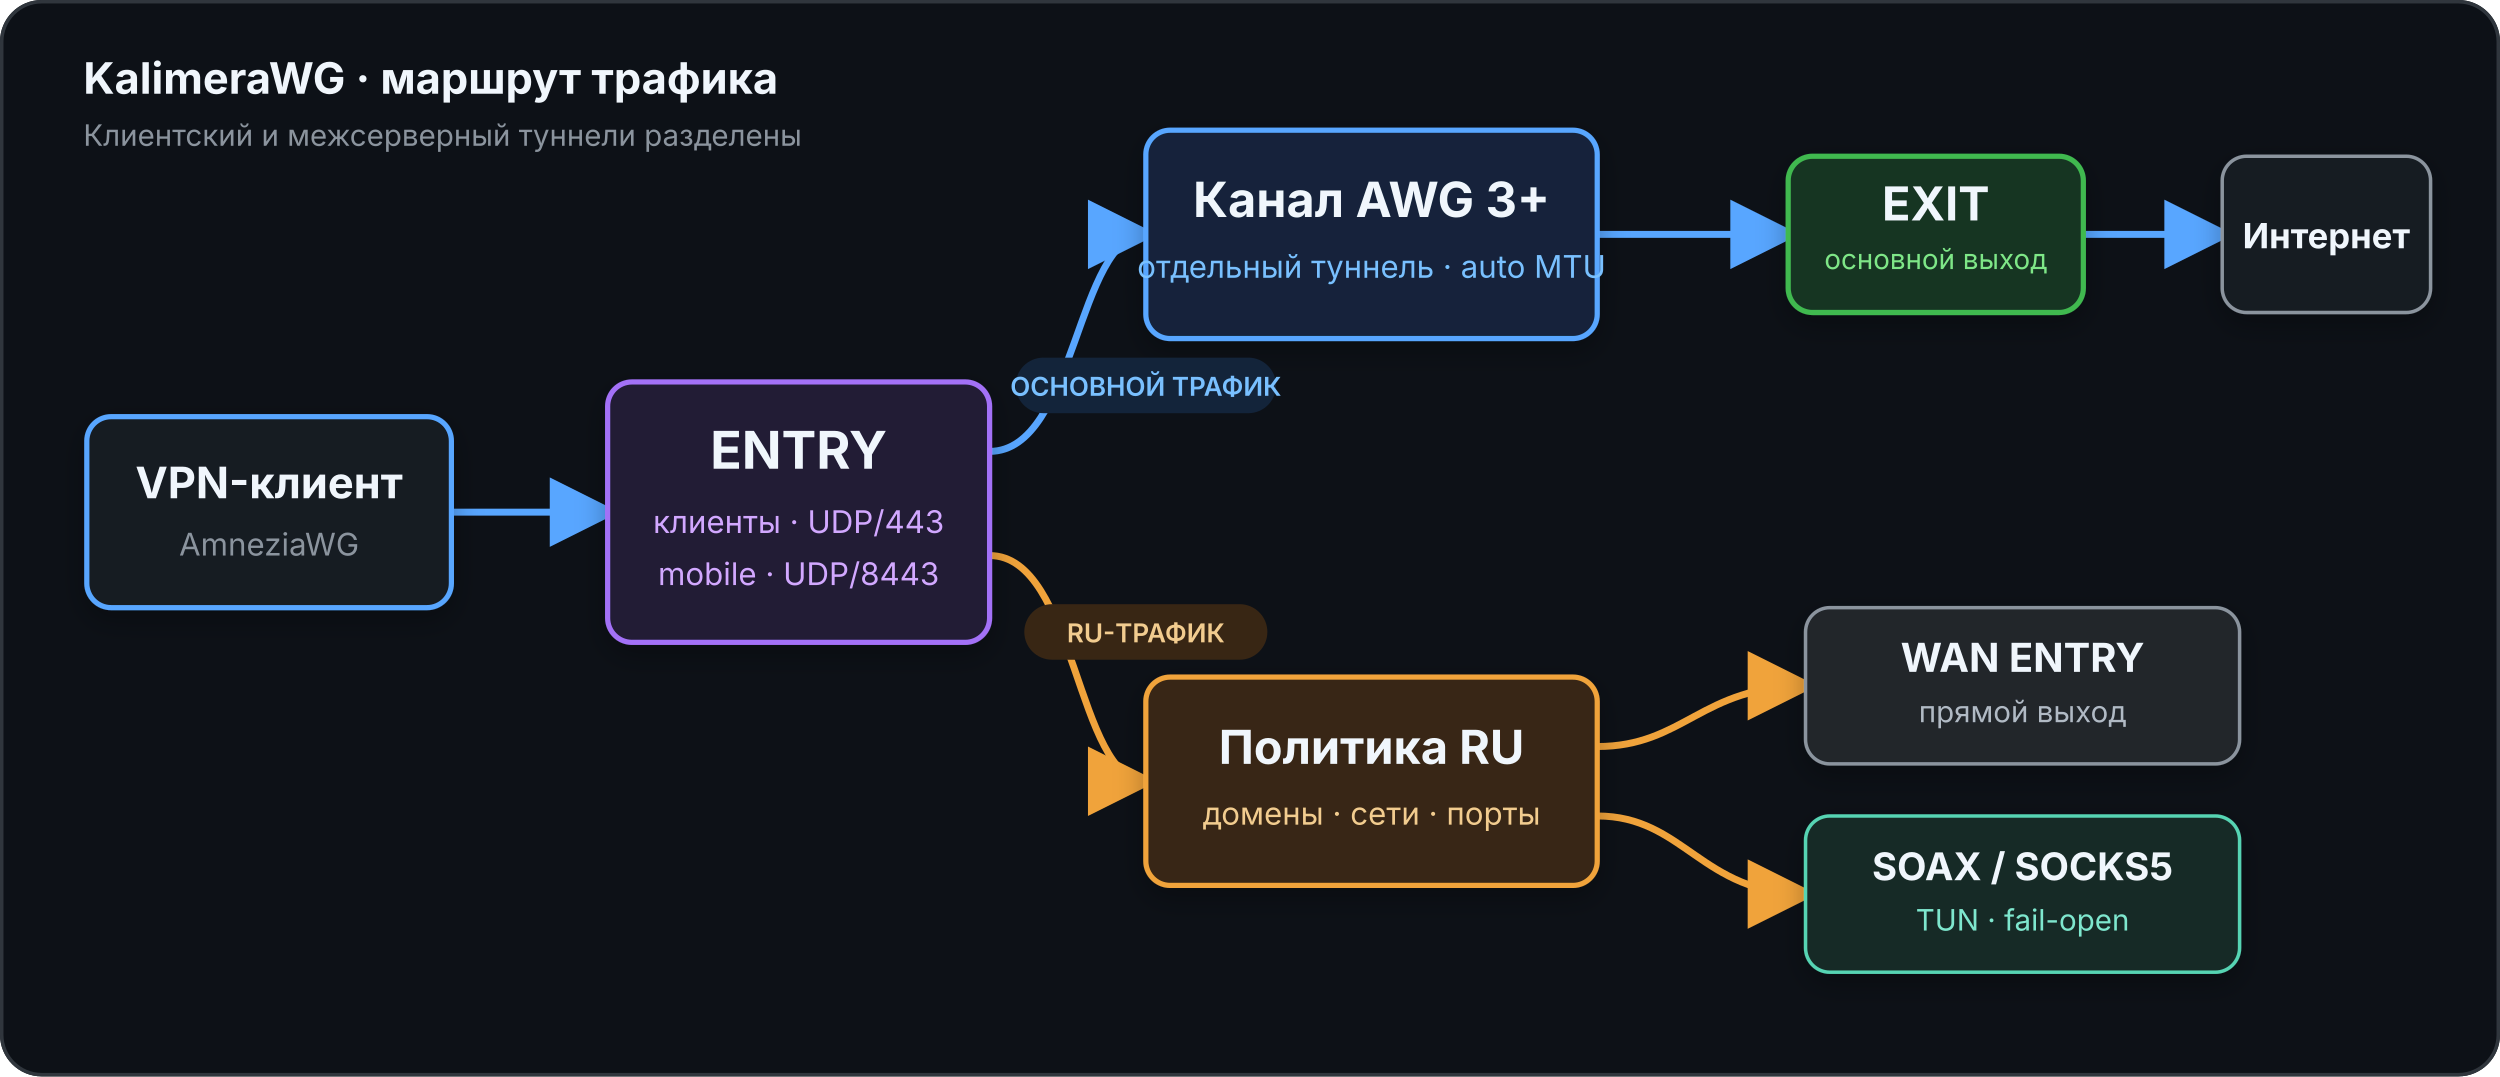
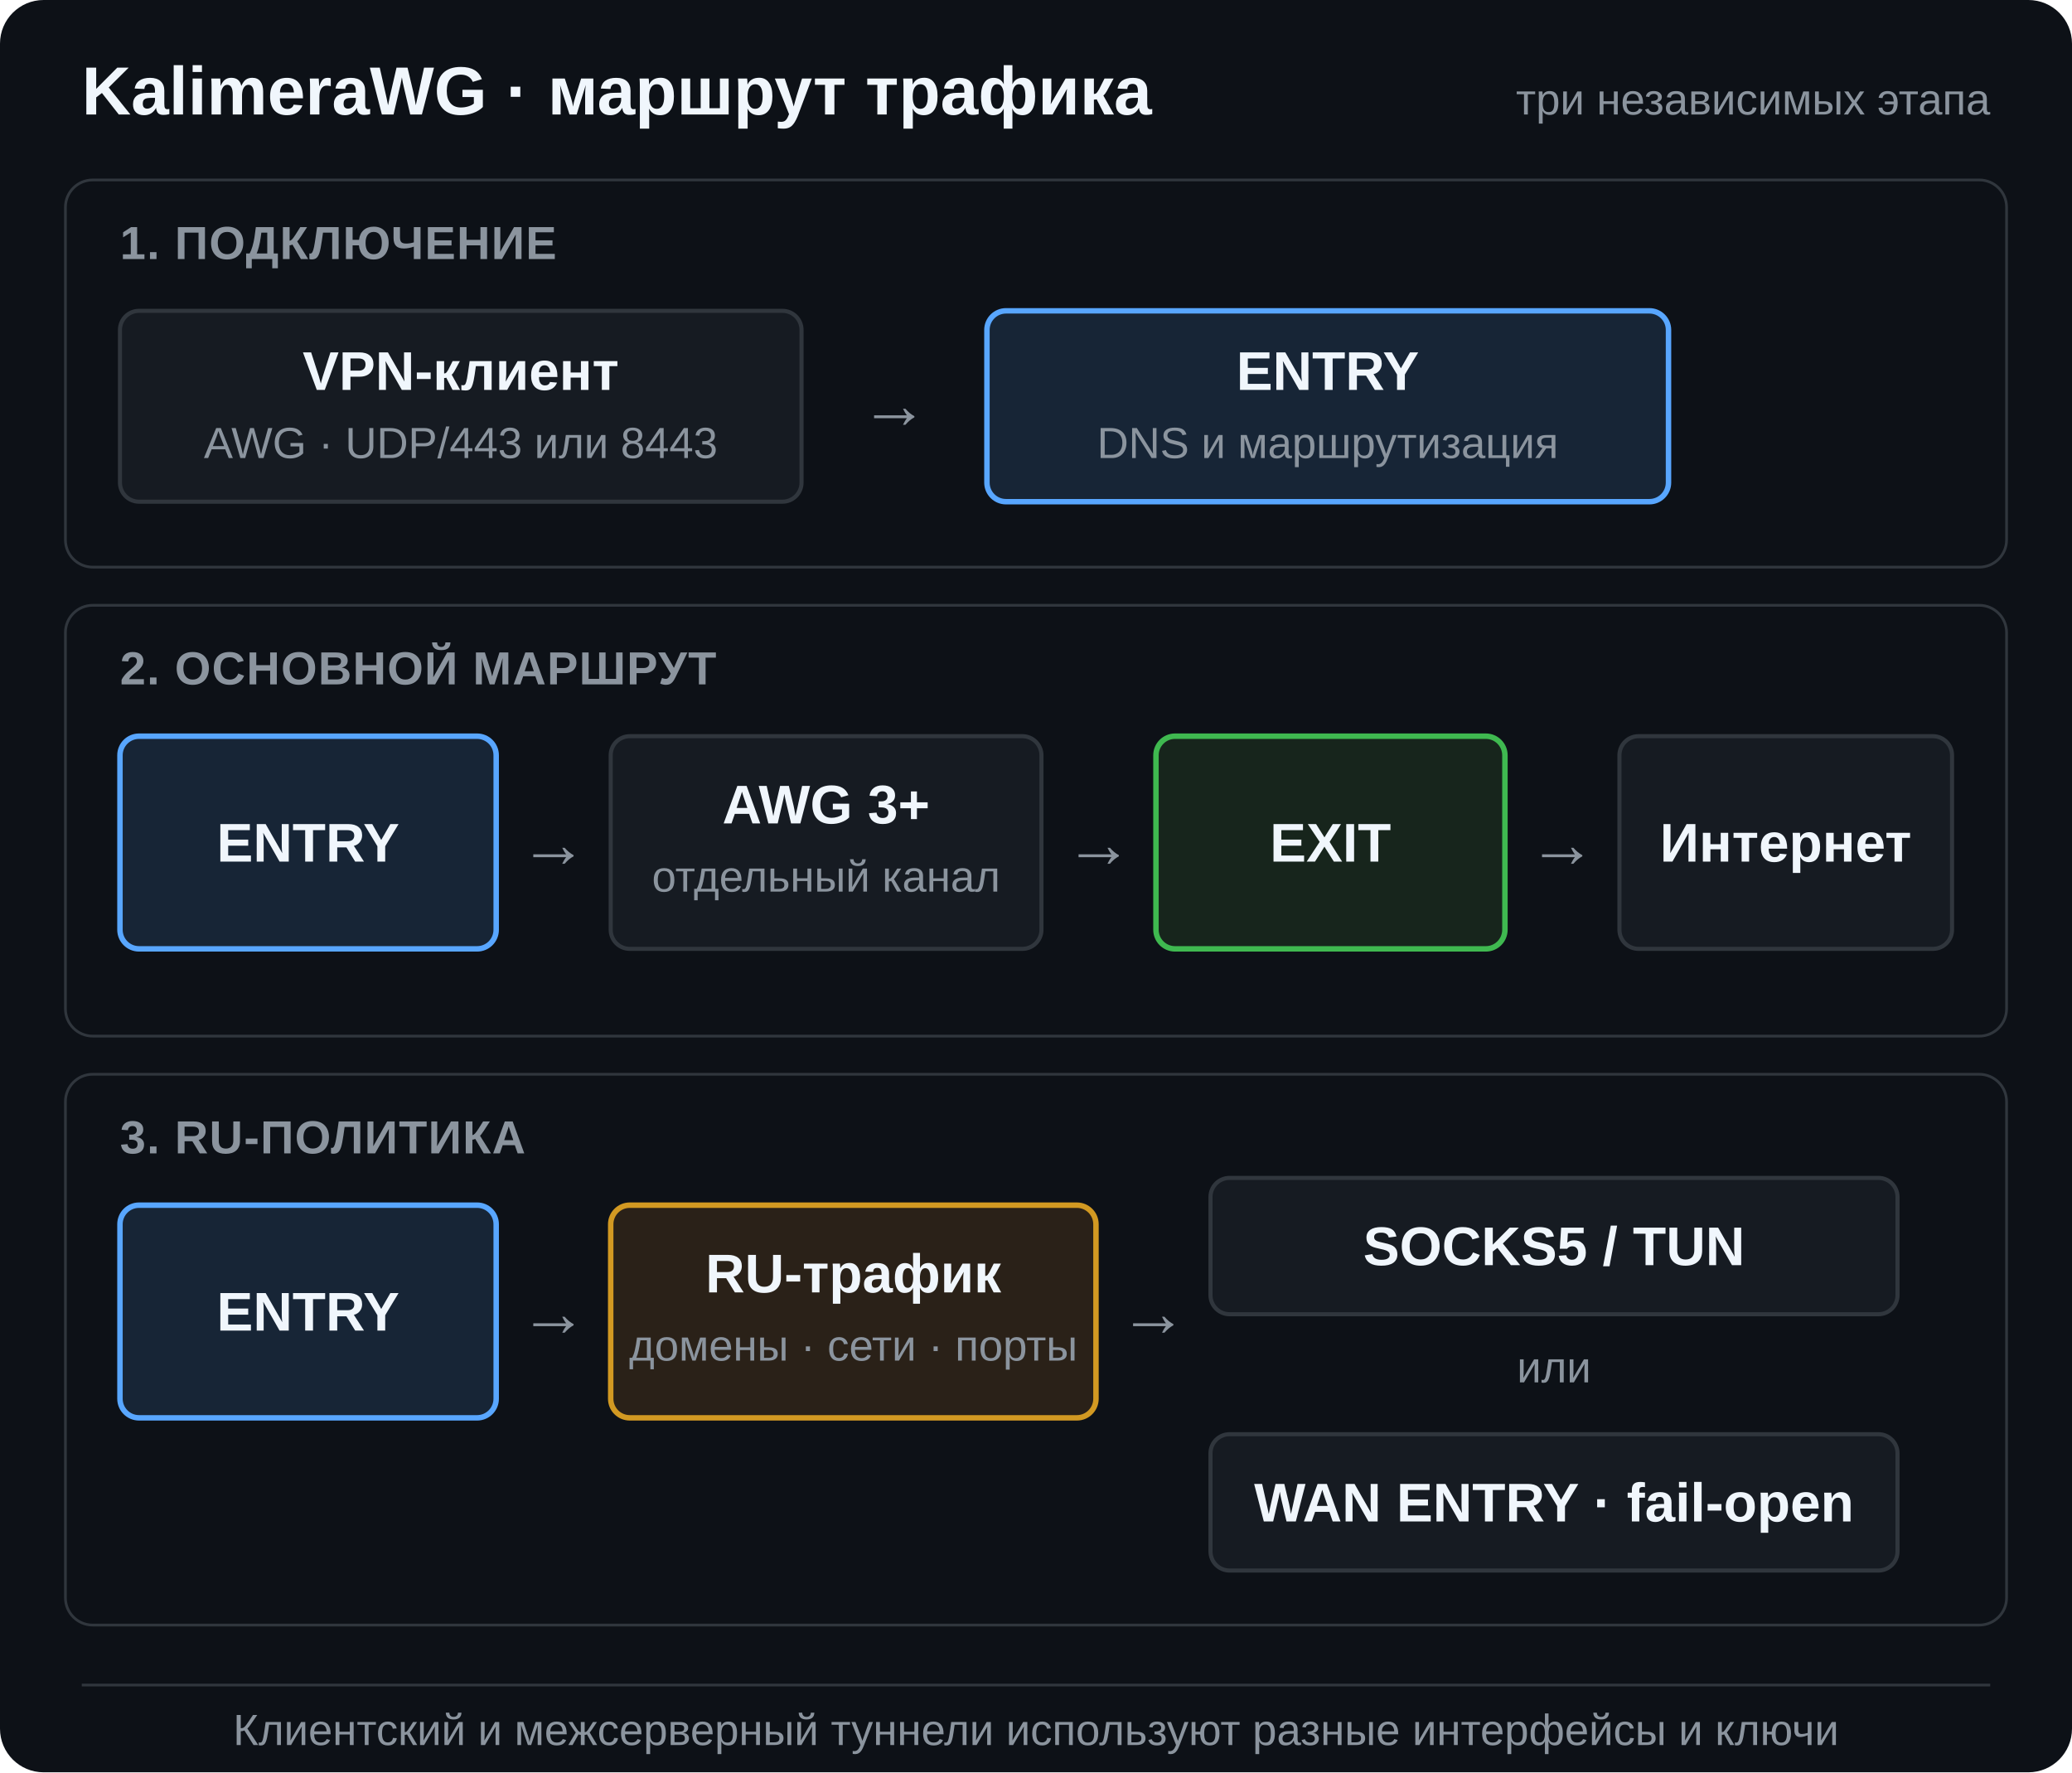
- <svg xmlns="http://www.w3.org/2000/svg" width="1440" height="620" viewBox="0 0 1440 620" role="img" aria-labelledby="title desc">
-   <defs>
-     <filter id="shadow" x="-20%" y="-20%" width="140%" height="140%">
-       <feDropShadow dx="0" dy="6" stdDeviation="8" flood-color="#000000" flood-opacity="0.28" />
-     </filter>
-     <marker id="arrow-blue" viewBox="0 0 12 12" refX="10" refY="6" markerWidth="10" markerHeight="10" orient="auto-start-reverse">
-       <path d="M 0 0 L 12 6 L 0 12 z" fill="#58a6ff" />
-     </marker>
-     <marker id="arrow-orange" viewBox="0 0 12 12" refX="10" refY="6" markerWidth="10" markerHeight="10" orient="auto-start-reverse">
-       <path d="M 0 0 L 12 6 L 0 12 z" fill="#f0a33b" />
-     </marker>
-   </defs>
-   <rect width="1440" height="620" rx="24" fill="#0d1117" />
-   <rect x="1" y="1" width="1438" height="618" rx="23" fill="none" stroke="#30363d" stroke-width="2" />
-   <text x="48" y="54" fill="#f0f6fc" font-family="Inter, Segoe UI, Arial, sans-serif" font-size="25" font-weight="700">KalimeraWG · маршрут трафика</text>
-   <text x="48" y="84" fill="#8b949e" font-family="Inter, Segoe UI, Arial, sans-serif" font-size="17">Клиентский и межсерверный туннели разделены</text>
-   <path d="M 260 295 H 350" fill="none" stroke="#58a6ff" stroke-width="4" marker-end="url(#arrow-blue)" />
-   <path d="M 570 260 C 620 260 620 135 660 135" fill="none" stroke="#58a6ff" stroke-width="4" marker-end="url(#arrow-blue)" />
-   <path d="M 920 135 H 1030" fill="none" stroke="#58a6ff" stroke-width="4" marker-end="url(#arrow-blue)" />
-   <path d="M 1200 135 H 1280" fill="none" stroke="#58a6ff" stroke-width="4" marker-end="url(#arrow-blue)" />
-   <path d="M 570 320 C 620 320 620 450 660 450" fill="none" stroke="#f0a33b" stroke-width="4" marker-end="url(#arrow-orange)" />
-   <path d="M 920 430 C 970 430 980 395 1040 395" fill="none" stroke="#f0a33b" stroke-width="4" marker-end="url(#arrow-orange)" />
-   <path d="M 920 470 C 970 470 980 515 1040 515" fill="none" stroke="#f0a33b" stroke-width="4" marker-end="url(#arrow-orange)" />
-   <g filter="url(#shadow)">
-     <rect x="50" y="240" width="210" height="110" rx="14" fill="#161b22" stroke="#58a6ff" stroke-width="3" />
-     <text x="155" y="287" text-anchor="middle" fill="#f0f6fc" font-family="Inter, Segoe UI, Arial, sans-serif" font-size="25" font-weight="700">VPN-клиент</text>
-     <text x="155" y="320" text-anchor="middle" fill="#8b949e" font-family="Inter, Segoe UI, Arial, sans-serif" font-size="18">AmneziaWG</text>
-     <rect x="350" y="220" width="220" height="150" rx="14" fill="#211a36" stroke="#a371f7" stroke-width="3" />
-     <text x="460" y="270" text-anchor="middle" fill="#f0f6fc" font-family="Inter, Segoe UI, Arial, sans-serif" font-size="30" font-weight="700">ENTRY</text>
-     <text x="460" y="307" text-anchor="middle" fill="#d2a8ff" font-family="Inter, Segoe UI, Arial, sans-serif" font-size="18">клиенты · UDP/443</text>
-     <text x="460" y="337" text-anchor="middle" fill="#d2a8ff" font-family="Inter, Segoe UI, Arial, sans-serif" font-size="18">mobile · UDP/8443</text>
-     <rect x="660" y="75" width="260" height="120" rx="14" fill="#13243a" stroke="#58a6ff" stroke-width="3" />
-     <text x="790" y="125" text-anchor="middle" fill="#f0f6fc" font-family="Inter, Segoe UI, Arial, sans-serif" font-size="28" font-weight="700">Канал AWG 3+</text>
-     <text x="790" y="160" text-anchor="middle" fill="#79c0ff" font-family="Inter, Segoe UI, Arial, sans-serif" font-size="18">отдельный туннель · auto MTU</text>
-     <rect x="1030" y="90" width="170" height="90" rx="14" fill="#173523" stroke="#3fb950" stroke-width="3" />
-     <text x="1115" y="127" text-anchor="middle" fill="#f0f6fc" font-family="Inter, Segoe UI, Arial, sans-serif" font-size="27" font-weight="700">EXIT</text>
-     <text x="1115" y="155" text-anchor="middle" fill="#7ee787" font-family="Inter, Segoe UI, Arial, sans-serif" font-size="16">основной выход</text>
-     <rect x="1280" y="90" width="120" height="90" rx="14" fill="#161b22" stroke="#8b949e" stroke-width="2" />
-     <text x="1340" y="143" text-anchor="middle" fill="#f0f6fc" font-family="Inter, Segoe UI, Arial, sans-serif" font-size="20" font-weight="700">Интернет</text>
-     <rect x="660" y="390" width="260" height="120" rx="14" fill="#382614" stroke="#f0a33b" stroke-width="3" />
-     <text x="790" y="440" text-anchor="middle" fill="#f0f6fc" font-family="Inter, Segoe UI, Arial, sans-serif" font-size="27" font-weight="700">Политика RU</text>
-     <text x="790" y="475" text-anchor="middle" fill="#f2cc8f" font-family="Inter, Segoe UI, Arial, sans-serif" font-size="18">домены · сети · порты</text>
-     <rect x="1040" y="350" width="250" height="90" rx="14" fill="#20252b" stroke="#8b949e" stroke-width="2" />
-     <text x="1165" y="387" text-anchor="middle" fill="#f0f6fc" font-family="Inter, Segoe UI, Arial, sans-serif" font-size="23" font-weight="700">WAN ENTRY</text>
-     <text x="1165" y="416" text-anchor="middle" fill="#b1bac4" font-family="Inter, Segoe UI, Arial, sans-serif" font-size="17">прямой выход</text>
-     <rect x="1040" y="470" width="250" height="90" rx="14" fill="#182b27" stroke="#56d4b3" stroke-width="2" />
-     <text x="1165" y="507" text-anchor="middle" fill="#f0f6fc" font-family="Inter, Segoe UI, Arial, sans-serif" font-size="22" font-weight="700">SOAX / SOCKS5</text>
-     <text x="1165" y="536" text-anchor="middle" fill="#7ee7ce" font-family="Inter, Segoe UI, Arial, sans-serif" font-size="17">TUN · fail-open</text>
-   </g>
-   <rect x="585" y="206" width="150" height="32" rx="16" fill="#13243a" />
-   <text x="660" y="228" text-anchor="middle" fill="#79c0ff" font-family="Inter, Segoe UI, Arial, sans-serif" font-size="15" font-weight="600">ОСНОВНОЙ ТРАФИК</text>
-   <rect x="590" y="348" width="140" height="32" rx="16" fill="#382614" />
-   <text x="660" y="370" text-anchor="middle" fill="#f2cc8f" font-family="Inter, Segoe UI, Arial, sans-serif" font-size="15" font-weight="600">RU-ТРАФИК</text>
+ <svg xmlns="http://www.w3.org/2000/svg" width="760" height="650" viewBox="0 0 760 650" role="img" aria-labelledby="title desc">
+   <style>
+     text { font-family: -apple-system, BlinkMacSystemFont, "Segoe UI", Arial, sans-serif; }
+     .title { fill: #f0f6fc; font-size: 25px; font-weight: 600; }
+     .section { fill: #8b949e; font-size: 17px; font-weight: 600; letter-spacing: .4px; }
+     .label { fill: #f0f6fc; font-size: 20px; font-weight: 600; }
+     .detail { fill: #8b949e; font-size: 16px; }
+     .arrow { fill: #8b949e; font-size: 25px; }
+     .node { fill: #161b22; stroke: #30363d; stroke-width: 1.5; }
+     .core { fill: #172536; stroke: #58a6ff; stroke-width: 2; }
+     .route { fill: #2a2118; stroke: #d29922; stroke-width: 2; }
+     .exit { fill: #17251c; stroke: #3fb950; stroke-width: 2; }
+     .module { fill: none; stroke: #30363d; stroke-width: 1; }
+     .divider { stroke: #30363d; stroke-width: 1; }
+   </style>
+   <rect width="760" height="650" rx="16" fill="#0d1117" />
+   <text x="30" y="42" class="title">KalimeraWG · маршрут трафика</text>
+   <text x="730" y="42" text-anchor="end" class="detail">три независимых этапа</text>
+   <rect x="24" y="66" width="712" height="142" rx="10" class="module" />
+   <text x="44" y="95" class="section">1. ПОДКЛЮЧЕНИЕ</text>
+   <rect x="44" y="114" width="250" height="70" rx="7" class="node" />
+   <text x="169" y="143" text-anchor="middle" class="label">VPN-клиент</text>
+   <text x="169" y="168" text-anchor="middle" class="detail">AWG · UDP/443 или 8443</text>
+   <text x="328" y="157" text-anchor="middle" class="arrow">→</text>
+   <rect x="362" y="114" width="250" height="70" rx="7" class="core" />
+   <text x="487" y="143" text-anchor="middle" class="label">ENTRY</text>
+   <text x="487" y="168" text-anchor="middle" class="detail">DNS и маршрутизация</text>
+   <rect x="24" y="222" width="712" height="158" rx="10" class="module" />
+   <text x="44" y="251" class="section">2. ОСНОВНОЙ МАРШРУТ</text>
+   <rect x="44" y="270" width="138" height="78" rx="7" class="core" />
+   <text x="113" y="316" text-anchor="middle" class="label">ENTRY</text>
+   <text x="203" y="318" text-anchor="middle" class="arrow">→</text>
+   <rect x="224" y="270" width="158" height="78" rx="7" class="node" />
+   <text x="303" y="302" text-anchor="middle" class="label">AWG 3+</text>
+   <text x="303" y="327" text-anchor="middle" class="detail">отдельный канал</text>
+   <text x="403" y="318" text-anchor="middle" class="arrow">→</text>
+   <rect x="424" y="270" width="128" height="78" rx="7" class="exit" />
+   <text x="488" y="316" text-anchor="middle" class="label">EXIT</text>
+   <text x="573" y="318" text-anchor="middle" class="arrow">→</text>
+   <rect x="594" y="270" width="122" height="78" rx="7" class="node" />
+   <text x="655" y="316" text-anchor="middle" class="label">Интернет</text>
+   <rect x="24" y="394" width="712" height="202" rx="10" class="module" />
+   <text x="44" y="423" class="section">3. RU-ПОЛИТИКА</text>
+   <rect x="44" y="442" width="138" height="78" rx="7" class="core" />
+   <text x="113" y="488" text-anchor="middle" class="label">ENTRY</text>
+   <text x="203" y="490" text-anchor="middle" class="arrow">→</text>
+   <rect x="224" y="442" width="178" height="78" rx="7" class="route" />
+   <text x="313" y="474" text-anchor="middle" class="label">RU-трафик</text>
+   <text x="313" y="499" text-anchor="middle" class="detail">домены · сети · порты</text>
+   <text x="423" y="490" text-anchor="middle" class="arrow">→</text>
+   <rect x="444" y="432" width="252" height="50" rx="7" class="node" />
+   <text x="570" y="464" text-anchor="middle" class="label">SOCKS5 / TUN</text>
+   <text x="570" y="507" text-anchor="middle" class="detail">или</text>
+   <rect x="444" y="526" width="252" height="50" rx="7" class="node" />
+   <text x="570" y="558" text-anchor="middle" class="label">WAN ENTRY · fail-open</text>
+   <line x1="30" y1="618" x2="730" y2="618" class="divider" />
+   <text x="380" y="640" text-anchor="middle" class="detail">Клиентский и межсерверный туннели используют разные интерфейсы и ключи</text>
</svg>
